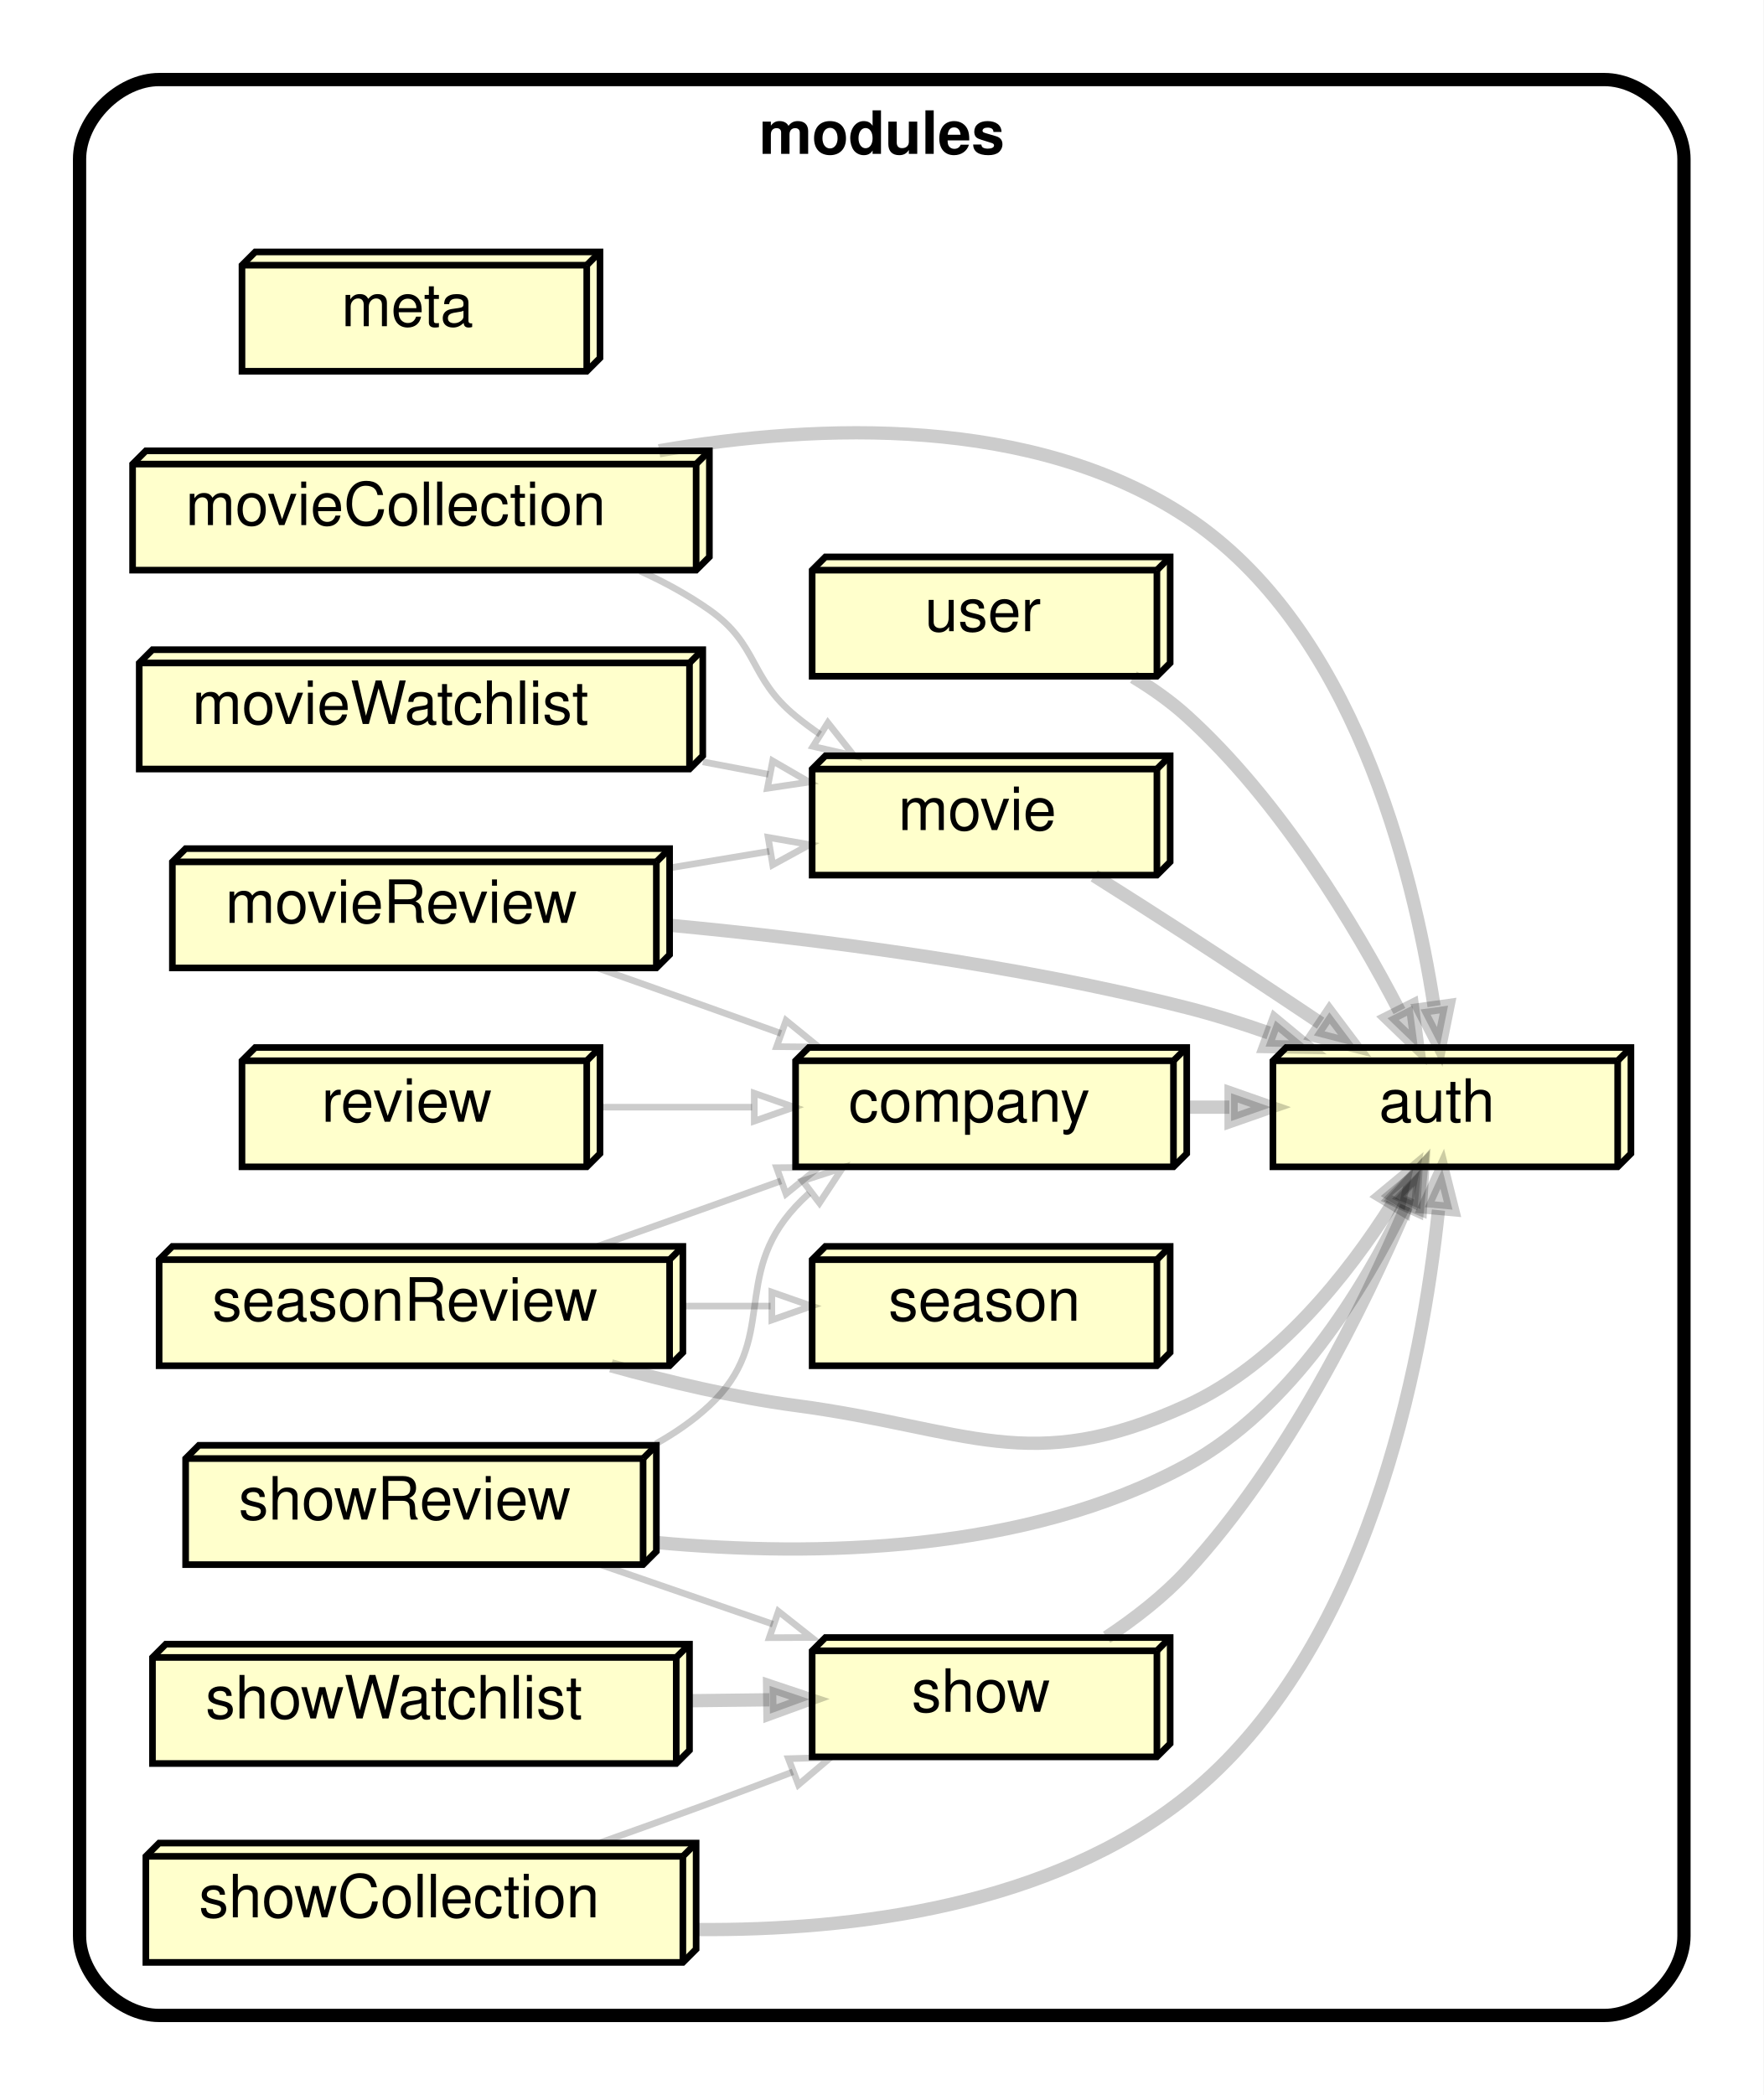
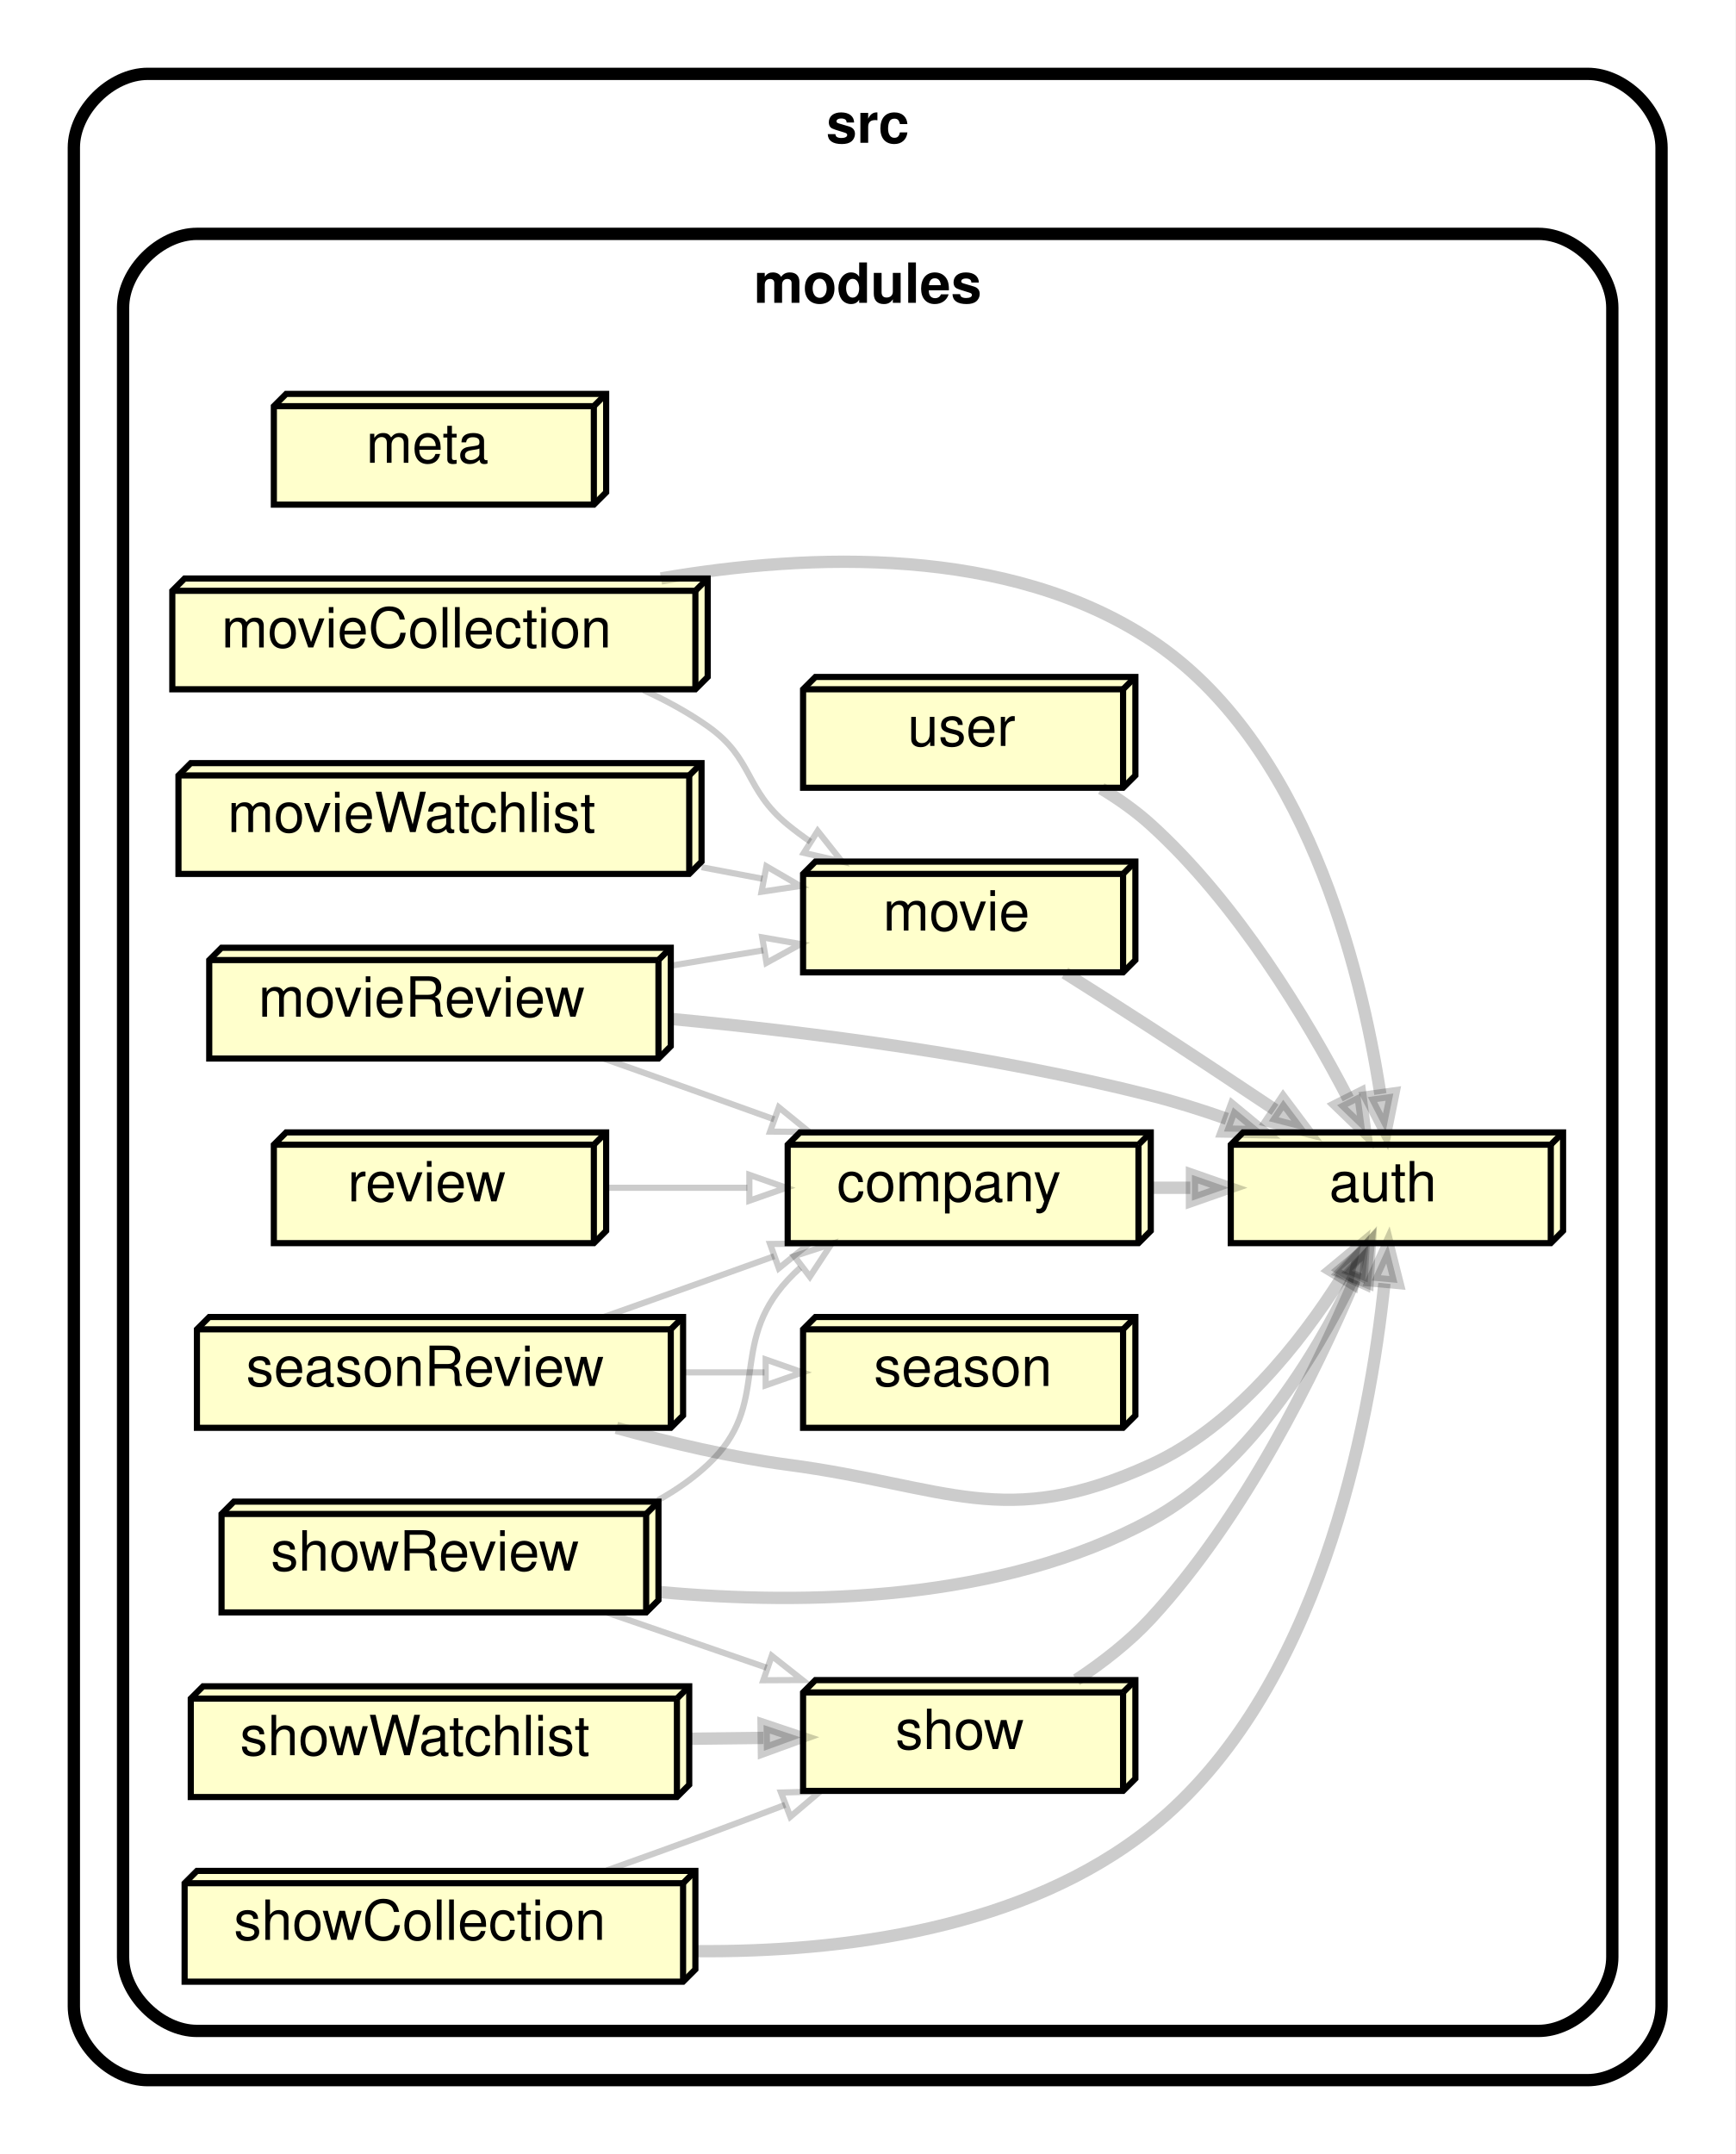
- <svg xmlns="http://www.w3.org/2000/svg" xmlns:xlink="http://www.w3.org/1999/xlink" width="266pt" height="316pt" viewBox="0.00 0.00 266.00 316.00">
-   <g id="graph0" class="graph" transform="scale(1 1) rotate(0) translate(4 312)">
-     <polygon fill="white" stroke="transparent" points="-4,4 -4,-312 262,-312 262,4 -4,4" />
+ <svg xmlns="http://www.w3.org/2000/svg" xmlns:xlink="http://www.w3.org/1999/xlink" width="282pt" height="350pt" viewBox="0.00 0.00 282.00 350.00">
+   <g id="graph0" class="graph" transform="scale(1 1) rotate(0) translate(4 346)">
+     <polygon fill="white" stroke="transparent" points="-4,4 -4,-346 278,-346 278,4 -4,4" />
    <g id="clust1" class="cluster">
-       <path fill="#ffffff" stroke="black" stroke-width="2" d="M20,-8C20,-8 238,-8 238,-8 244,-8 250,-14 250,-20 250,-20 250,-288 250,-288 250,-294 244,-300 238,-300 238,-300 20,-300 20,-300 14,-300 8,-294 8,-288 8,-288 8,-20 8,-20 8,-14 14,-8 20,-8" />
-       <text text-anchor="middle" x="129" y="-288.8" font-family="Helvetica,sans-Serif" font-weight="bold" font-size="9.00">modules</text>
+       <path fill="#ffffff" stroke="black" stroke-width="2" d="M20,-8C20,-8 254,-8 254,-8 260,-8 266,-14 266,-20 266,-20 266,-322 266,-322 266,-328 260,-334 254,-334 254,-334 20,-334 20,-334 14,-334 8,-328 8,-322 8,-322 8,-20 8,-20 8,-14 14,-8 20,-8" />
+       <text text-anchor="middle" x="137" y="-322.8" font-family="Helvetica,sans-Serif" font-weight="bold" font-size="9.00">src</text>
+     </g>
+     <g id="clust2" class="cluster">
+       <path fill="#ffffff" stroke="black" stroke-width="2" d="M28,-16C28,-16 246,-16 246,-16 252,-16 258,-22 258,-28 258,-28 258,-296 258,-296 258,-302 252,-308 246,-308 246,-308 28,-308 28,-308 22,-308 16,-302 16,-296 16,-296 16,-28 16,-28 16,-22 22,-16 28,-16" />
+       <text text-anchor="middle" x="137" y="-296.8" font-family="Helvetica,sans-Serif" font-weight="bold" font-size="9.00">modules</text>
    </g>
    <g id="node1" class="node">
      <g id="a_node1">
-         <a xlink:href="modules/auth/" xlink:title="auth">
-           <polygon fill="#ffffcc" stroke="black" points="242,-154 190,-154 188,-152 188,-136 240,-136 242,-138 242,-154" />
-           <polyline fill="none" stroke="black" points="240,-152 188,-152 " />
-           <polyline fill="none" stroke="black" points="240,-152 240,-136 " />
-           <polyline fill="none" stroke="black" points="240,-152 242,-154 " />
-           <text text-anchor="start" x="204" y="-142.8" font-family="Helvetica,sans-Serif" font-size="9.00">auth</text>
+         <a xlink:href="src/modules/auth/" xlink:title="auth">
+           <polygon fill="#ffffcc" stroke="black" points="250,-162 198,-162 196,-160 196,-144 248,-144 250,-146 250,-162" />
+           <polyline fill="none" stroke="black" points="248,-160 196,-160 " />
+           <polyline fill="none" stroke="black" points="248,-160 248,-144 " />
+           <polyline fill="none" stroke="black" points="248,-160 250,-162 " />
+           <text text-anchor="start" x="212" y="-150.8" font-family="Helvetica,sans-Serif" font-size="9.00">auth</text>
        </a>
      </g>
    </g>
    <g id="node2" class="node">
      <g id="a_node2">
-         <a xlink:href="modules/company/" xlink:title="company">
-           <polygon fill="#ffffcc" stroke="black" points="175,-154 118,-154 116,-152 116,-136 173,-136 175,-138 175,-154" />
-           <polyline fill="none" stroke="black" points="173,-152 116,-152 " />
-           <polyline fill="none" stroke="black" points="173,-152 173,-136 " />
-           <polyline fill="none" stroke="black" points="173,-152 175,-154 " />
-           <text text-anchor="start" x="124" y="-142.8" font-family="Helvetica,sans-Serif" font-size="9.00">company</text>
+         <a xlink:href="src/modules/company/" xlink:title="company">
+           <polygon fill="#ffffcc" stroke="black" points="183,-162 126,-162 124,-160 124,-144 181,-144 183,-146 183,-162" />
+           <polyline fill="none" stroke="black" points="181,-160 124,-160 " />
+           <polyline fill="none" stroke="black" points="181,-160 181,-144 " />
+           <polyline fill="none" stroke="black" points="181,-160 183,-162 " />
+           <text text-anchor="start" x="132" y="-150.8" font-family="Helvetica,sans-Serif" font-size="9.00">company</text>
        </a>
      </g>
    </g>
    <g id="edge1" class="edge">
-       <path fill="none" stroke="#000000" stroke-width="2" stroke-opacity="0.2" d="M175.13,-145C177.21,-145 179.32,-145 181.43,-145" />
-       <polygon fill="#000000" fill-opacity="0.2" stroke="#000000" stroke-width="2" stroke-opacity="0.2" points="181.69,-147.1 187.69,-145 181.69,-142.9 181.69,-147.1" />
+       <path fill="none" stroke="#000000" stroke-width="2" stroke-opacity="0.2" d="M183.13,-153C185.21,-153 187.32,-153 189.43,-153" />
+       <polygon fill="#000000" fill-opacity="0.2" stroke="#000000" stroke-width="2" stroke-opacity="0.2" points="189.69,-155.1 195.69,-153 189.69,-150.9 189.69,-155.1" />
    </g>
    <g id="node3" class="node">
      <g id="a_node3">
-         <a xlink:href="modules/meta/" xlink:title="meta">
-           <polygon fill="#ffffcc" stroke="black" points="86.5,-274 34.5,-274 32.5,-272 32.5,-256 84.5,-256 86.5,-258 86.5,-274" />
-           <polyline fill="none" stroke="black" points="84.5,-272 32.5,-272 " />
-           <polyline fill="none" stroke="black" points="84.5,-272 84.5,-256 " />
-           <polyline fill="none" stroke="black" points="84.5,-272 86.5,-274 " />
-           <text text-anchor="start" x="47.5" y="-262.8" font-family="Helvetica,sans-Serif" font-size="9.00">meta</text>
+         <a xlink:href="src/modules/meta/" xlink:title="meta">
+           <polygon fill="#ffffcc" stroke="black" points="94.5,-282 42.5,-282 40.5,-280 40.5,-264 92.5,-264 94.5,-266 94.5,-282" />
+           <polyline fill="none" stroke="black" points="92.5,-280 40.5,-280 " />
+           <polyline fill="none" stroke="black" points="92.5,-280 92.5,-264 " />
+           <polyline fill="none" stroke="black" points="92.5,-280 94.5,-282 " />
+           <text text-anchor="start" x="55.5" y="-270.8" font-family="Helvetica,sans-Serif" font-size="9.00">meta</text>
        </a>
      </g>
    </g>
    <g id="node4" class="node">
      <g id="a_node4">
-         <a xlink:href="modules/movie/" xlink:title="movie">
-           <polygon fill="#ffffcc" stroke="black" points="172.5,-198 120.5,-198 118.5,-196 118.5,-180 170.5,-180 172.5,-182 172.5,-198" />
-           <polyline fill="none" stroke="black" points="170.5,-196 118.5,-196 " />
-           <polyline fill="none" stroke="black" points="170.5,-196 170.5,-180 " />
-           <polyline fill="none" stroke="black" points="170.5,-196 172.5,-198 " />
-           <text text-anchor="start" x="131.5" y="-186.8" font-family="Helvetica,sans-Serif" font-size="9.00">movie</text>
+         <a xlink:href="src/modules/movie/" xlink:title="movie">
+           <polygon fill="#ffffcc" stroke="black" points="180.5,-206 128.5,-206 126.5,-204 126.5,-188 178.5,-188 180.5,-190 180.5,-206" />
+           <polyline fill="none" stroke="black" points="178.5,-204 126.5,-204 " />
+           <polyline fill="none" stroke="black" points="178.5,-204 178.5,-188 " />
+           <polyline fill="none" stroke="black" points="178.5,-204 180.5,-206 " />
+           <text text-anchor="start" x="139.5" y="-194.8" font-family="Helvetica,sans-Serif" font-size="9.00">movie</text>
        </a>
      </g>
    </g>
    <g id="edge2" class="edge">
-       <path fill="none" stroke="#000000" stroke-width="2" stroke-opacity="0.2" d="M161.04,-179.91C165.53,-177.08 170.48,-173.93 175,-171 181.61,-166.71 188.81,-161.94 195.19,-157.67" />
-       <polygon fill="#000000" fill-opacity="0.2" stroke="#000000" stroke-width="2" stroke-opacity="0.2" points="196.52,-159.31 200.34,-154.23 194.18,-155.82 196.52,-159.31" />
+       <path fill="none" stroke="#000000" stroke-width="2" stroke-opacity="0.2" d="M169.04,-187.91C173.53,-185.08 178.48,-181.93 183,-179 189.61,-174.71 196.81,-169.94 203.19,-165.67" />
+       <polygon fill="#000000" fill-opacity="0.2" stroke="#000000" stroke-width="2" stroke-opacity="0.2" points="204.52,-167.31 208.34,-162.23 202.18,-163.82 204.52,-167.31" />
    </g>
    <g id="node5" class="node">
      <g id="a_node5">
-         <a xlink:href="modules/movieCollection/" xlink:title="movieCollection">
-           <polygon fill="#ffffcc" stroke="black" points="103,-244 18,-244 16,-242 16,-226 101,-226 103,-228 103,-244" />
-           <polyline fill="none" stroke="black" points="101,-242 16,-242 " />
-           <polyline fill="none" stroke="black" points="101,-242 101,-226 " />
-           <polyline fill="none" stroke="black" points="101,-242 103,-244 " />
-           <text text-anchor="start" x="24" y="-232.8" font-family="Helvetica,sans-Serif" font-size="9.00">movieCollection</text>
+         <a xlink:href="src/modules/movieCollection/" xlink:title="movieCollection">
+           <polygon fill="#ffffcc" stroke="black" points="111,-252 26,-252 24,-250 24,-234 109,-234 111,-236 111,-252" />
+           <polyline fill="none" stroke="black" points="109,-250 24,-250 " />
+           <polyline fill="none" stroke="black" points="109,-250 109,-234 " />
+           <polyline fill="none" stroke="black" points="109,-250 111,-252 " />
+           <text text-anchor="start" x="32" y="-240.8" font-family="Helvetica,sans-Serif" font-size="9.00">movieCollection</text>
        </a>
      </g>
    </g>
    <g id="edge3" class="edge">
-       <path fill="none" stroke="#000000" stroke-width="2" stroke-opacity="0.2" d="M95.41,-244.01C119.7,-248.19 151.77,-249.33 175,-234 200.03,-217.48 209.1,-180.99 212.31,-160.23" />
-       <polygon fill="#000000" fill-opacity="0.2" stroke="#000000" stroke-width="2" stroke-opacity="0.2" points="214.42,-160.32 213.16,-154.09 210.26,-159.74 214.42,-160.32" />
+       <path fill="none" stroke="#000000" stroke-width="2" stroke-opacity="0.2" d="M103.41,-252.01C127.7,-256.19 159.77,-257.33 183,-242 208.03,-225.48 217.1,-188.99 220.31,-168.23" />
+       <polygon fill="#000000" fill-opacity="0.2" stroke="#000000" stroke-width="2" stroke-opacity="0.2" points="222.42,-168.32 221.16,-162.09 218.26,-167.74 222.42,-168.32" />
    </g>
    <g id="edge4" class="edge">
-       <path fill="none" stroke="#000000" stroke-opacity="0.2" d="M92.56,-225.87C96.23,-224.2 99.8,-222.25 103,-220 110.49,-214.72 108.91,-209.81 116,-204 117.17,-203.04 118.42,-202.11 119.71,-201.23" />
-       <polygon fill="none" stroke="#000000" stroke-opacity="0.2" points="120.87,-202.98 124.82,-198 118.63,-199.42 120.87,-202.98" />
+       <path fill="none" stroke="#000000" stroke-opacity="0.2" d="M100.56,-233.87C104.23,-232.2 107.8,-230.25 111,-228 118.49,-222.72 116.91,-217.81 124,-212 125.17,-211.04 126.42,-210.11 127.71,-209.23" />
+       <polygon fill="none" stroke="#000000" stroke-opacity="0.2" points="128.87,-210.98 132.82,-206 126.63,-207.42 128.87,-210.98" />
    </g>
    <g id="node6" class="node">
      <g id="a_node6">
-         <a xlink:href="modules/movieReview/" xlink:title="movieReview">
-           <polygon fill="#ffffcc" stroke="black" points="97,-184 24,-184 22,-182 22,-166 95,-166 97,-168 97,-184" />
-           <polyline fill="none" stroke="black" points="95,-182 22,-182 " />
-           <polyline fill="none" stroke="black" points="95,-182 95,-166 " />
-           <polyline fill="none" stroke="black" points="95,-182 97,-184 " />
-           <text text-anchor="start" x="30" y="-172.8" font-family="Helvetica,sans-Serif" font-size="9.00">movieReview</text>
+         <a xlink:href="src/modules/movieReview/" xlink:title="movieReview">
+           <polygon fill="#ffffcc" stroke="black" points="105,-192 32,-192 30,-190 30,-174 103,-174 105,-176 105,-192" />
+           <polyline fill="none" stroke="black" points="103,-190 30,-190 " />
+           <polyline fill="none" stroke="black" points="103,-190 103,-174 " />
+           <polyline fill="none" stroke="black" points="103,-190 105,-192 " />
+           <text text-anchor="start" x="38" y="-180.8" font-family="Helvetica,sans-Serif" font-size="9.00">movieReview</text>
        </a>
      </g>
    </g>
    <g id="edge5" class="edge">
-       <path fill="none" stroke="#000000" stroke-width="2" stroke-opacity="0.2" d="M97.01,-172.44C119.71,-170.3 149.35,-166.51 175,-160 179.06,-158.97 183.28,-157.64 187.37,-156.2" />
-       <polygon fill="#000000" fill-opacity="0.2" stroke="#000000" stroke-width="2" stroke-opacity="0.2" points="188.35,-158.08 193.25,-154.03 186.89,-154.14 188.35,-158.08" />
+       <path fill="none" stroke="#000000" stroke-width="2" stroke-opacity="0.2" d="M105.01,-180.44C127.71,-178.3 157.35,-174.51 183,-168 187.06,-166.97 191.28,-165.64 195.37,-164.2" />
+       <polygon fill="#000000" fill-opacity="0.2" stroke="#000000" stroke-width="2" stroke-opacity="0.2" points="196.35,-166.08 201.25,-162.03 194.89,-162.14 196.35,-166.08" />
    </g>
    <g id="edge6" class="edge">
-       <path fill="none" stroke="#000000" stroke-opacity="0.2" d="M86.13,-165.99C91.7,-164.02 97.55,-161.95 103,-160 106.5,-158.75 110.17,-157.43 113.81,-156.12" />
-       <polygon fill="none" stroke="#000000" stroke-opacity="0.2" points="114.56,-158.08 119.49,-154.07 113.14,-154.13 114.56,-158.08" />
+       <path fill="none" stroke="#000000" stroke-opacity="0.2" d="M94.13,-173.99C99.7,-172.02 105.55,-169.95 111,-168 114.5,-166.75 118.17,-165.43 121.81,-164.12" />
+       <polygon fill="none" stroke="#000000" stroke-opacity="0.2" points="122.56,-166.08 127.49,-162.07 121.14,-162.13 122.56,-166.08" />
    </g>
    <g id="edge7" class="edge">
-       <path fill="none" stroke="#000000" stroke-opacity="0.2" d="M97.1,-181.1C102.07,-181.93 107.15,-182.77 112.04,-183.59" />
-       <polygon fill="none" stroke="#000000" stroke-opacity="0.2" points="111.86,-185.69 118.12,-184.6 112.55,-181.55 111.86,-185.69" />
+       <path fill="none" stroke="#000000" stroke-opacity="0.2" d="M105.1,-189.1C110.07,-189.93 115.15,-190.77 120.04,-191.59" />
+       <polygon fill="none" stroke="#000000" stroke-opacity="0.2" points="119.86,-193.69 126.12,-192.6 120.55,-189.55 119.86,-193.69" />
    </g>
    <g id="node7" class="node">
      <g id="a_node7">
-         <a xlink:href="modules/movieWatchlist/" xlink:title="movieWatchlist">
-           <polygon fill="#ffffcc" stroke="black" points="102,-214 19,-214 17,-212 17,-196 100,-196 102,-198 102,-214" />
-           <polyline fill="none" stroke="black" points="100,-212 17,-212 " />
-           <polyline fill="none" stroke="black" points="100,-212 100,-196 " />
-           <polyline fill="none" stroke="black" points="100,-212 102,-214 " />
-           <text text-anchor="start" x="25" y="-202.8" font-family="Helvetica,sans-Serif" font-size="9.00">movieWatchlist</text>
+         <a xlink:href="src/modules/movieWatchlist/" xlink:title="movieWatchlist">
+           <polygon fill="#ffffcc" stroke="black" points="110,-222 27,-222 25,-220 25,-204 108,-204 110,-206 110,-222" />
+           <polyline fill="none" stroke="black" points="108,-220 25,-220 " />
+           <polyline fill="none" stroke="black" points="108,-220 108,-204 " />
+           <polyline fill="none" stroke="black" points="108,-220 110,-222 " />
+           <text text-anchor="start" x="33" y="-210.8" font-family="Helvetica,sans-Serif" font-size="9.00">movieWatchlist</text>
        </a>
      </g>
    </g>
    <g id="edge8" class="edge">
-       <path fill="none" stroke="#000000" stroke-opacity="0.2" d="M102.01,-197.09C105.33,-196.46 108.66,-195.83 111.91,-195.21" />
-       <polygon fill="none" stroke="#000000" stroke-opacity="0.2" points="112.54,-197.23 118.04,-194.04 111.75,-193.1 112.54,-197.23" />
+       <path fill="none" stroke="#000000" stroke-opacity="0.2" d="M110.01,-205.09C113.33,-204.46 116.66,-203.83 119.91,-203.21" />
+       <polygon fill="none" stroke="#000000" stroke-opacity="0.2" points="120.54,-205.23 126.04,-202.04 119.75,-201.1 120.54,-205.23" />
    </g>
    <g id="node8" class="node">
      <g id="a_node8">
-         <a xlink:href="modules/review/" xlink:title="review">
-           <polygon fill="#ffffcc" stroke="black" points="86.5,-154 34.5,-154 32.5,-152 32.5,-136 84.5,-136 86.5,-138 86.5,-154" />
-           <polyline fill="none" stroke="black" points="84.5,-152 32.5,-152 " />
-           <polyline fill="none" stroke="black" points="84.5,-152 84.5,-136 " />
-           <polyline fill="none" stroke="black" points="84.5,-152 86.5,-154 " />
-           <text text-anchor="start" x="44.5" y="-142.8" font-family="Helvetica,sans-Serif" font-size="9.00">review</text>
+         <a xlink:href="src/modules/review/" xlink:title="review">
+           <polygon fill="#ffffcc" stroke="black" points="94.5,-162 42.5,-162 40.5,-160 40.5,-144 92.5,-144 94.5,-146 94.5,-162" />
+           <polyline fill="none" stroke="black" points="92.5,-160 40.5,-160 " />
+           <polyline fill="none" stroke="black" points="92.5,-160 92.5,-144 " />
+           <polyline fill="none" stroke="black" points="92.5,-160 94.5,-162 " />
+           <text text-anchor="start" x="52.5" y="-150.8" font-family="Helvetica,sans-Serif" font-size="9.00">review</text>
        </a>
      </g>
    </g>
    <g id="edge9" class="edge">
-       <path fill="none" stroke="#000000" stroke-opacity="0.2" d="M86.62,-145C93.84,-145 101.8,-145 109.44,-145" />
-       <polygon fill="none" stroke="#000000" stroke-opacity="0.2" points="109.77,-147.1 115.77,-145 109.77,-142.9 109.77,-147.1" />
+       <path fill="none" stroke="#000000" stroke-opacity="0.2" d="M94.62,-153C101.84,-153 109.8,-153 117.44,-153" />
+       <polygon fill="none" stroke="#000000" stroke-opacity="0.2" points="117.77,-155.1 123.77,-153 117.77,-150.9 117.77,-155.1" />
    </g>
    <g id="node9" class="node">
      <g id="a_node9">
-         <a xlink:href="modules/season/" xlink:title="season">
-           <polygon fill="#ffffcc" stroke="black" points="172.5,-124 120.5,-124 118.5,-122 118.5,-106 170.5,-106 172.5,-108 172.5,-124" />
-           <polyline fill="none" stroke="black" points="170.5,-122 118.5,-122 " />
-           <polyline fill="none" stroke="black" points="170.5,-122 170.5,-106 " />
-           <polyline fill="none" stroke="black" points="170.5,-122 172.5,-124 " />
-           <text text-anchor="start" x="130" y="-112.8" font-family="Helvetica,sans-Serif" font-size="9.00">season</text>
+         <a xlink:href="src/modules/season/" xlink:title="season">
+           <polygon fill="#ffffcc" stroke="black" points="180.5,-132 128.5,-132 126.5,-130 126.5,-114 178.5,-114 180.5,-116 180.5,-132" />
+           <polyline fill="none" stroke="black" points="178.5,-130 126.5,-130 " />
+           <polyline fill="none" stroke="black" points="178.5,-130 178.5,-114 " />
+           <polyline fill="none" stroke="black" points="178.5,-130 180.5,-132 " />
+           <text text-anchor="start" x="138" y="-120.8" font-family="Helvetica,sans-Serif" font-size="9.00">season</text>
        </a>
      </g>
    </g>
    <g id="node10" class="node">
      <g id="a_node10">
-         <a xlink:href="modules/seasonReview/" xlink:title="seasonReview">
-           <polygon fill="#ffffcc" stroke="black" points="99,-124 22,-124 20,-122 20,-106 97,-106 99,-108 99,-124" />
-           <polyline fill="none" stroke="black" points="97,-122 20,-122 " />
-           <polyline fill="none" stroke="black" points="97,-122 97,-106 " />
-           <polyline fill="none" stroke="black" points="97,-122 99,-124 " />
-           <text text-anchor="start" x="28" y="-112.8" font-family="Helvetica,sans-Serif" font-size="9.00">seasonReview</text>
+         <a xlink:href="src/modules/seasonReview/" xlink:title="seasonReview">
+           <polygon fill="#ffffcc" stroke="black" points="107,-132 30,-132 28,-130 28,-114 105,-114 107,-116 107,-132" />
+           <polyline fill="none" stroke="black" points="105,-130 28,-130 " />
+           <polyline fill="none" stroke="black" points="105,-130 105,-114 " />
+           <polyline fill="none" stroke="black" points="105,-130 107,-132 " />
+           <text text-anchor="start" x="36" y="-120.8" font-family="Helvetica,sans-Serif" font-size="9.00">seasonReview</text>
        </a>
      </g>
    </g>
    <g id="edge10" class="edge">
-       <path fill="none" stroke="#000000" stroke-width="2" stroke-opacity="0.2" d="M88.16,-105.99C96.96,-103.54 106.8,-101.22 116,-100 141.99,-96.55 151.15,-89.11 175,-100 188.61,-106.22 199.3,-119.79 206.02,-130.42" />
-       <polygon fill="#000000" fill-opacity="0.2" stroke="#000000" stroke-width="2" stroke-opacity="0.2" points="204.27,-131.59 209.17,-135.65 207.87,-129.42 204.27,-131.59" />
+       <path fill="none" stroke="#000000" stroke-width="2" stroke-opacity="0.2" d="M96.16,-113.99C104.96,-111.54 114.8,-109.22 124,-108 149.99,-104.55 159.15,-97.11 183,-108 196.61,-114.22 207.3,-127.79 214.02,-138.42" />
+       <polygon fill="#000000" fill-opacity="0.2" stroke="#000000" stroke-width="2" stroke-opacity="0.2" points="212.27,-139.59 217.17,-143.65 215.87,-137.42 212.27,-139.59" />
    </g>
    <g id="edge11" class="edge">
-       <path fill="none" stroke="#000000" stroke-opacity="0.2" d="M86.13,-124.01C91.7,-125.98 97.55,-128.05 103,-130 106.5,-131.25 110.17,-132.57 113.81,-133.88" />
-       <polygon fill="none" stroke="#000000" stroke-opacity="0.2" points="113.14,-135.87 119.49,-135.93 114.56,-131.92 113.14,-135.87" />
+       <path fill="none" stroke="#000000" stroke-opacity="0.2" d="M94.13,-132.01C99.7,-133.98 105.55,-136.05 111,-138 114.5,-139.25 118.17,-140.57 121.81,-141.88" />
+       <polygon fill="none" stroke="#000000" stroke-opacity="0.2" points="121.14,-143.87 127.49,-143.93 122.56,-139.92 121.14,-143.87" />
    </g>
    <g id="edge12" class="edge">
-       <path fill="none" stroke="#000000" stroke-opacity="0.2" d="M99.06,-115C103.46,-115 107.92,-115 112.23,-115" />
-       <polygon fill="none" stroke="#000000" stroke-opacity="0.2" points="112.42,-117.1 118.42,-115 112.42,-112.9 112.42,-117.1" />
+       <path fill="none" stroke="#000000" stroke-opacity="0.2" d="M107.06,-123C111.46,-123 115.92,-123 120.23,-123" />
+       <polygon fill="none" stroke="#000000" stroke-opacity="0.2" points="120.42,-125.1 126.42,-123 120.42,-120.9 120.42,-125.1" />
    </g>
    <g id="node11" class="node">
      <g id="a_node11">
-         <a xlink:href="modules/show/" xlink:title="show">
-           <polygon fill="#ffffcc" stroke="black" points="172.5,-65 120.5,-65 118.5,-63 118.5,-47 170.5,-47 172.5,-49 172.5,-65" />
-           <polyline fill="none" stroke="black" points="170.5,-63 118.5,-63 " />
-           <polyline fill="none" stroke="black" points="170.5,-63 170.5,-47 " />
-           <polyline fill="none" stroke="black" points="170.5,-63 172.5,-65 " />
-           <text text-anchor="start" x="133.5" y="-53.8" font-family="Helvetica,sans-Serif" font-size="9.00">show</text>
+         <a xlink:href="src/modules/show/" xlink:title="show">
+           <polygon fill="#ffffcc" stroke="black" points="180.5,-73 128.5,-73 126.5,-71 126.5,-55 178.5,-55 180.5,-57 180.5,-73" />
+           <polyline fill="none" stroke="black" points="178.5,-71 126.5,-71 " />
+           <polyline fill="none" stroke="black" points="178.5,-71 178.5,-55 " />
+           <polyline fill="none" stroke="black" points="178.5,-71 180.5,-73 " />
+           <text text-anchor="start" x="141.5" y="-61.8" font-family="Helvetica,sans-Serif" font-size="9.00">show</text>
        </a>
      </g>
    </g>
    <g id="edge13" class="edge">
-       <path fill="none" stroke="#000000" stroke-width="2" stroke-opacity="0.2" d="M162.92,-65.04C167.18,-67.87 171.53,-71.24 175,-75 190.19,-91.46 201.7,-114.9 208.15,-130.03" />
-       <polygon fill="#000000" fill-opacity="0.2" stroke="#000000" stroke-width="2" stroke-opacity="0.2" points="206.37,-131.22 210.6,-135.97 210.25,-129.62 206.37,-131.22" />
+       <path fill="none" stroke="#000000" stroke-width="2" stroke-opacity="0.2" d="M170.92,-73.04C175.18,-75.87 179.53,-79.24 183,-83 198.19,-99.46 209.7,-122.9 216.15,-138.03" />
+       <polygon fill="#000000" fill-opacity="0.2" stroke="#000000" stroke-width="2" stroke-opacity="0.2" points="214.37,-139.22 218.6,-143.97 218.25,-137.62 214.37,-139.22" />
    </g>
    <g id="node12" class="node">
      <g id="a_node12">
-         <a xlink:href="modules/showCollection/" xlink:title="showCollection">
-           <polygon fill="#ffffcc" stroke="black" points="101,-34 20,-34 18,-32 18,-16 99,-16 101,-18 101,-34" />
-           <polyline fill="none" stroke="black" points="99,-32 18,-32 " />
-           <polyline fill="none" stroke="black" points="99,-32 99,-16 " />
-           <polyline fill="none" stroke="black" points="99,-32 101,-34 " />
-           <text text-anchor="start" x="26" y="-22.8" font-family="Helvetica,sans-Serif" font-size="9.00">showCollection</text>
+         <a xlink:href="src/modules/showCollection/" xlink:title="showCollection">
+           <polygon fill="#ffffcc" stroke="black" points="109,-42 28,-42 26,-40 26,-24 107,-24 109,-26 109,-42" />
+           <polyline fill="none" stroke="black" points="107,-40 26,-40 " />
+           <polyline fill="none" stroke="black" points="107,-40 107,-24 " />
+           <polyline fill="none" stroke="black" points="107,-40 109,-42 " />
+           <text text-anchor="start" x="34" y="-30.8" font-family="Helvetica,sans-Serif" font-size="9.00">showCollection</text>
        </a>
      </g>
    </g>
    <g id="edge14" class="edge">
-       <path fill="none" stroke="#000000" stroke-width="2" stroke-opacity="0.2" d="M101.06,-20.96C124.98,-20.76 154.48,-24.56 175,-41 202.39,-62.95 210.55,-106.27 212.97,-129.47" />
-       <polygon fill="#000000" fill-opacity="0.2" stroke="#000000" stroke-width="2" stroke-opacity="0.2" points="210.91,-129.92 213.54,-135.71 215.09,-129.54 210.91,-129.92" />
+       <path fill="none" stroke="#000000" stroke-width="2" stroke-opacity="0.2" d="M109.06,-28.96C132.98,-28.76 162.48,-32.56 183,-49 210.39,-70.95 218.55,-114.27 220.97,-137.47" />
+       <polygon fill="#000000" fill-opacity="0.2" stroke="#000000" stroke-width="2" stroke-opacity="0.2" points="218.91,-137.92 221.54,-143.71 223.09,-137.54 218.91,-137.92" />
    </g>
    <g id="edge15" class="edge">
-       <path fill="none" stroke="#000000" stroke-opacity="0.2" d="M86.61,-34.08C92.04,-36.01 97.71,-38.05 103,-40 107.08,-41.51 111.38,-43.13 115.6,-44.74" />
-       <polygon fill="none" stroke="#000000" stroke-opacity="0.2" points="114.92,-46.73 121.28,-46.91 116.43,-42.8 114.92,-46.73" />
+       <path fill="none" stroke="#000000" stroke-opacity="0.2" d="M94.61,-42.08C100.04,-44.01 105.71,-46.05 111,-48 115.08,-49.51 119.38,-51.13 123.6,-52.74" />
+       <polygon fill="none" stroke="#000000" stroke-opacity="0.2" points="122.92,-54.73 129.28,-54.91 124.43,-50.8 122.92,-54.73" />
    </g>
    <g id="node13" class="node">
      <g id="a_node13">
-         <a xlink:href="modules/showReview/" xlink:title="showReview">
-           <polygon fill="#ffffcc" stroke="black" points="95,-94 26,-94 24,-92 24,-76 93,-76 95,-78 95,-94" />
-           <polyline fill="none" stroke="black" points="93,-92 24,-92 " />
-           <polyline fill="none" stroke="black" points="93,-92 93,-76 " />
-           <polyline fill="none" stroke="black" points="93,-92 95,-94 " />
-           <text text-anchor="start" x="32" y="-82.8" font-family="Helvetica,sans-Serif" font-size="9.00">showReview</text>
+         <a xlink:href="src/modules/showReview/" xlink:title="showReview">
+           <polygon fill="#ffffcc" stroke="black" points="103,-102 34,-102 32,-100 32,-84 101,-84 103,-86 103,-102" />
+           <polyline fill="none" stroke="black" points="101,-100 32,-100 " />
+           <polyline fill="none" stroke="black" points="101,-100 101,-84 " />
+           <polyline fill="none" stroke="black" points="101,-100 103,-102 " />
+           <text text-anchor="start" x="40" y="-90.8" font-family="Helvetica,sans-Serif" font-size="9.00">showReview</text>
        </a>
      </g>
    </g>
    <g id="edge16" class="edge">
-       <path fill="none" stroke="#000000" stroke-width="2" stroke-opacity="0.2" d="M95.16,-79.32C119.03,-77.13 150.7,-77.76 175,-91 190.68,-99.54 201.63,-117.41 207.85,-130.26" />
-       <polygon fill="#000000" fill-opacity="0.2" stroke="#000000" stroke-width="2" stroke-opacity="0.2" points="205.96,-131.18 210.38,-135.76 209.78,-129.43 205.96,-131.18" />
+       <path fill="none" stroke="#000000" stroke-width="2" stroke-opacity="0.2" d="M103.16,-87.32C127.03,-85.13 158.7,-85.76 183,-99 198.68,-107.54 209.63,-125.41 215.85,-138.26" />
+       <polygon fill="#000000" fill-opacity="0.2" stroke="#000000" stroke-width="2" stroke-opacity="0.2" points="213.96,-139.18 218.38,-143.76 217.78,-137.43 213.96,-139.18" />
    </g>
    <g id="edge17" class="edge">
-       <path fill="none" stroke="#000000" stroke-opacity="0.2" d="M94.91,-94.22C97.84,-95.85 100.6,-97.76 103,-100 113.63,-109.91 106.12,-119.34 116,-130 116.64,-130.69 117.32,-131.36 118.03,-132" />
-       <polygon fill="none" stroke="#000000" stroke-opacity="0.2" points="117.06,-133.89 123.1,-135.86 119.6,-130.55 117.06,-133.89" />
+       <path fill="none" stroke="#000000" stroke-opacity="0.2" d="M102.91,-102.22C105.84,-103.85 108.6,-105.76 111,-108 121.63,-117.91 114.12,-127.34 124,-138 124.64,-138.69 125.32,-139.36 126.03,-140" />
+       <polygon fill="none" stroke="#000000" stroke-opacity="0.2" points="125.06,-141.89 131.1,-143.86 127.6,-138.55 125.06,-141.89" />
    </g>
    <g id="edge18" class="edge">
-       <path fill="none" stroke="#000000" stroke-opacity="0.2" d="M86.62,-75.98C94.84,-73.15 104,-69.98 112.58,-67.02" />
-       <polygon fill="none" stroke="#000000" stroke-opacity="0.2" points="113.41,-68.95 118.4,-65.01 112.04,-64.98 113.41,-68.95" />
+       <path fill="none" stroke="#000000" stroke-opacity="0.2" d="M94.62,-83.98C102.84,-81.15 112,-77.98 120.58,-75.02" />
+       <polygon fill="none" stroke="#000000" stroke-opacity="0.2" points="121.41,-76.95 126.4,-73.01 120.04,-72.98 121.41,-76.95" />
    </g>
    <g id="node14" class="node">
      <g id="a_node14">
-         <a xlink:href="modules/showWatchlist/" xlink:title="showWatchlist">
-           <polygon fill="#ffffcc" stroke="black" points="100,-64 21,-64 19,-62 19,-46 98,-46 100,-48 100,-64" />
-           <polyline fill="none" stroke="black" points="98,-62 19,-62 " />
-           <polyline fill="none" stroke="black" points="98,-62 98,-46 " />
-           <polyline fill="none" stroke="black" points="98,-62 100,-64 " />
-           <text text-anchor="start" x="27" y="-52.8" font-family="Helvetica,sans-Serif" font-size="9.00">showWatchlist</text>
+         <a xlink:href="src/modules/showWatchlist/" xlink:title="showWatchlist">
+           <polygon fill="#ffffcc" stroke="black" points="108,-72 29,-72 27,-70 27,-54 106,-54 108,-56 108,-72" />
+           <polyline fill="none" stroke="black" points="106,-70 27,-70 " />
+           <polyline fill="none" stroke="black" points="106,-70 106,-54 " />
+           <polyline fill="none" stroke="black" points="106,-70 108,-72 " />
+           <text text-anchor="start" x="35" y="-60.8" font-family="Helvetica,sans-Serif" font-size="9.00">showWatchlist</text>
        </a>
      </g>
    </g>
    <g id="edge19" class="edge">
-       <path fill="none" stroke="#000000" stroke-width="2" stroke-opacity="0.2" d="M100.04,-55.47C104.06,-55.52 108.11,-55.57 112.05,-55.61" />
-       <polygon fill="#000000" fill-opacity="0.2" stroke="#000000" stroke-width="2" stroke-opacity="0.2" points="112.08,-57.71 118.11,-55.69 112.13,-53.51 112.08,-57.71" />
+       <path fill="none" stroke="#000000" stroke-width="2" stroke-opacity="0.2" d="M108.04,-63.47C112.06,-63.52 116.11,-63.57 120.05,-63.61" />
+       <polygon fill="#000000" fill-opacity="0.2" stroke="#000000" stroke-width="2" stroke-opacity="0.2" points="120.08,-65.71 126.11,-63.69 120.13,-61.51 120.08,-65.71" />
    </g>
    <g id="node15" class="node">
      <g id="a_node15">
-         <a xlink:href="modules/user/" xlink:title="user">
-           <polygon fill="#ffffcc" stroke="black" points="172.5,-228 120.5,-228 118.5,-226 118.5,-210 170.5,-210 172.5,-212 172.5,-228" />
-           <polyline fill="none" stroke="black" points="170.5,-226 118.5,-226 " />
-           <polyline fill="none" stroke="black" points="170.5,-226 170.5,-210 " />
-           <polyline fill="none" stroke="black" points="170.5,-226 172.5,-228 " />
-           <text text-anchor="start" x="135.5" y="-216.8" font-family="Helvetica,sans-Serif" font-size="9.00">user</text>
+         <a xlink:href="src/modules/user/" xlink:title="user">
+           <polygon fill="#ffffcc" stroke="black" points="180.5,-236 128.5,-236 126.5,-234 126.5,-218 178.5,-218 180.5,-220 180.5,-236" />
+           <polyline fill="none" stroke="black" points="178.5,-234 126.5,-234 " />
+           <polyline fill="none" stroke="black" points="178.5,-234 178.5,-218 " />
+           <polyline fill="none" stroke="black" points="178.5,-234 180.5,-236 " />
+           <text text-anchor="start" x="143.5" y="-224.8" font-family="Helvetica,sans-Serif" font-size="9.00">user</text>
        </a>
      </g>
    </g>
    <g id="edge20" class="edge">
-       <path fill="none" stroke="#000000" stroke-width="2" stroke-opacity="0.2" d="M166.96,-209.87C169.82,-208.14 172.6,-206.18 175,-204 189.05,-191.28 200.34,-172.45 207.08,-159.5" />
-       <polygon fill="#000000" fill-opacity="0.2" stroke="#000000" stroke-width="2" stroke-opacity="0.2" points="209.03,-160.31 209.86,-154.01 205.28,-158.42 209.03,-160.31" />
+       <path fill="none" stroke="#000000" stroke-width="2" stroke-opacity="0.2" d="M174.96,-217.87C177.82,-216.14 180.6,-214.18 183,-212 197.05,-199.28 208.34,-180.45 215.08,-167.5" />
+       <polygon fill="#000000" fill-opacity="0.2" stroke="#000000" stroke-width="2" stroke-opacity="0.2" points="217.03,-168.31 217.86,-162.01 213.28,-166.42 217.03,-168.31" />
    </g>
  </g>
</svg>
